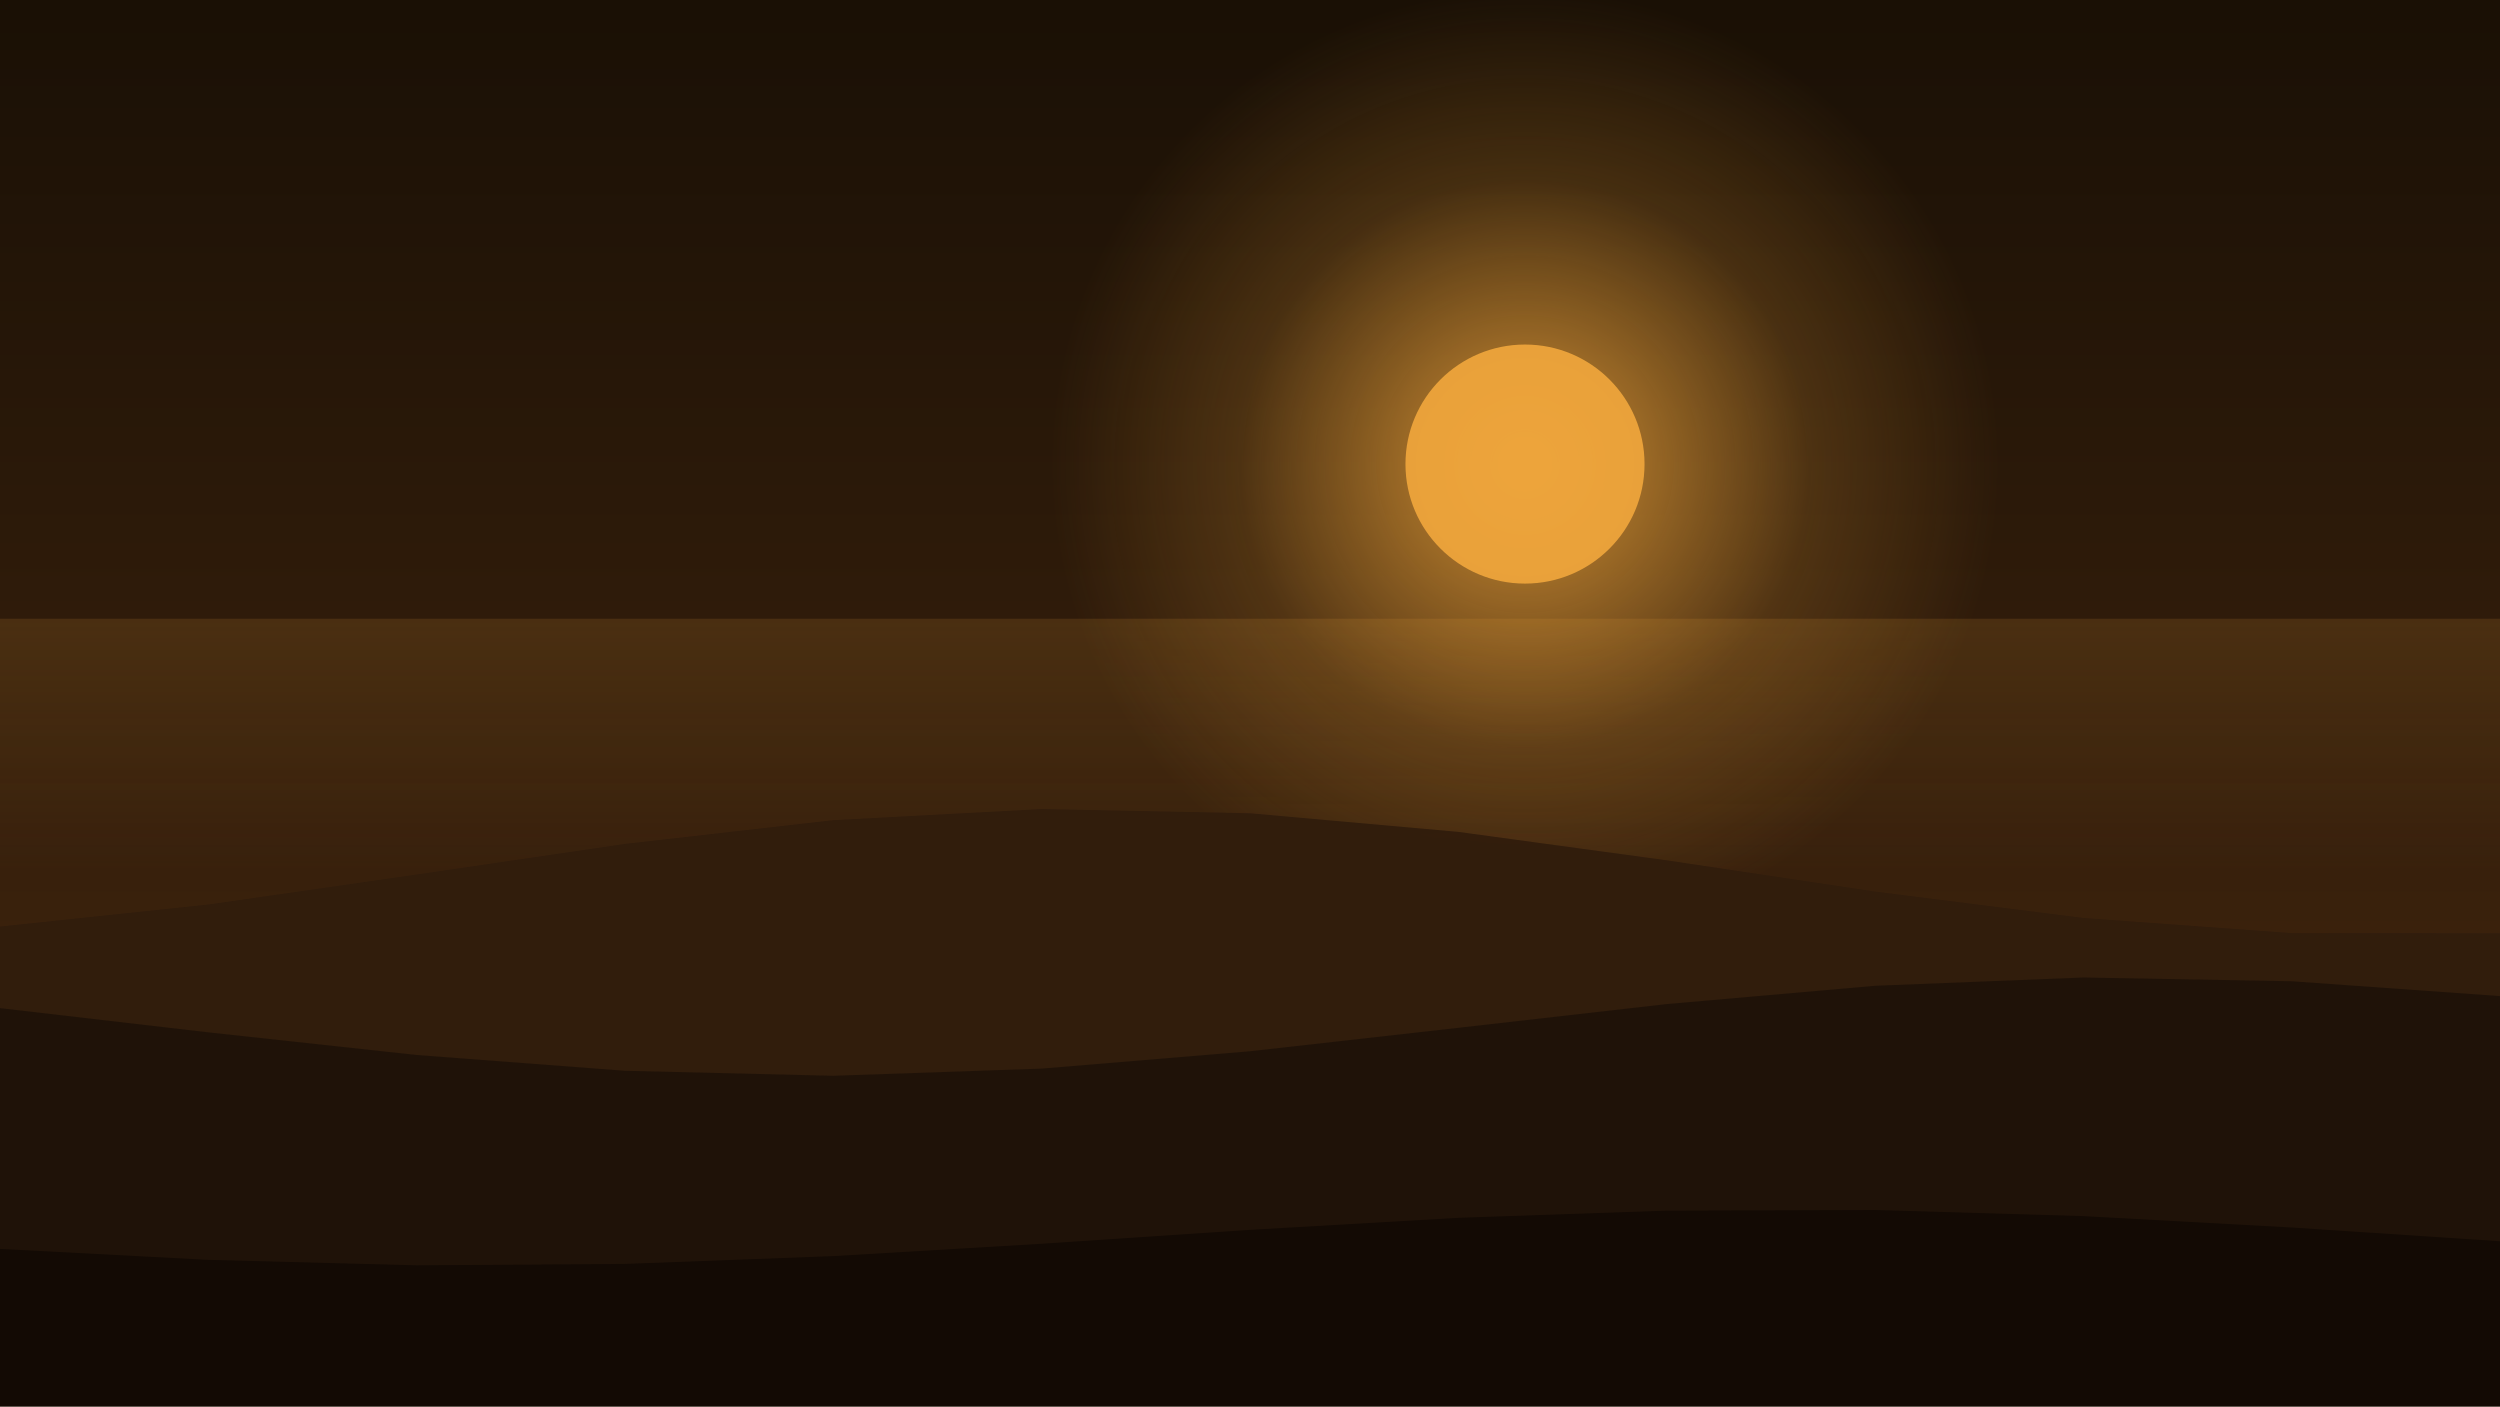
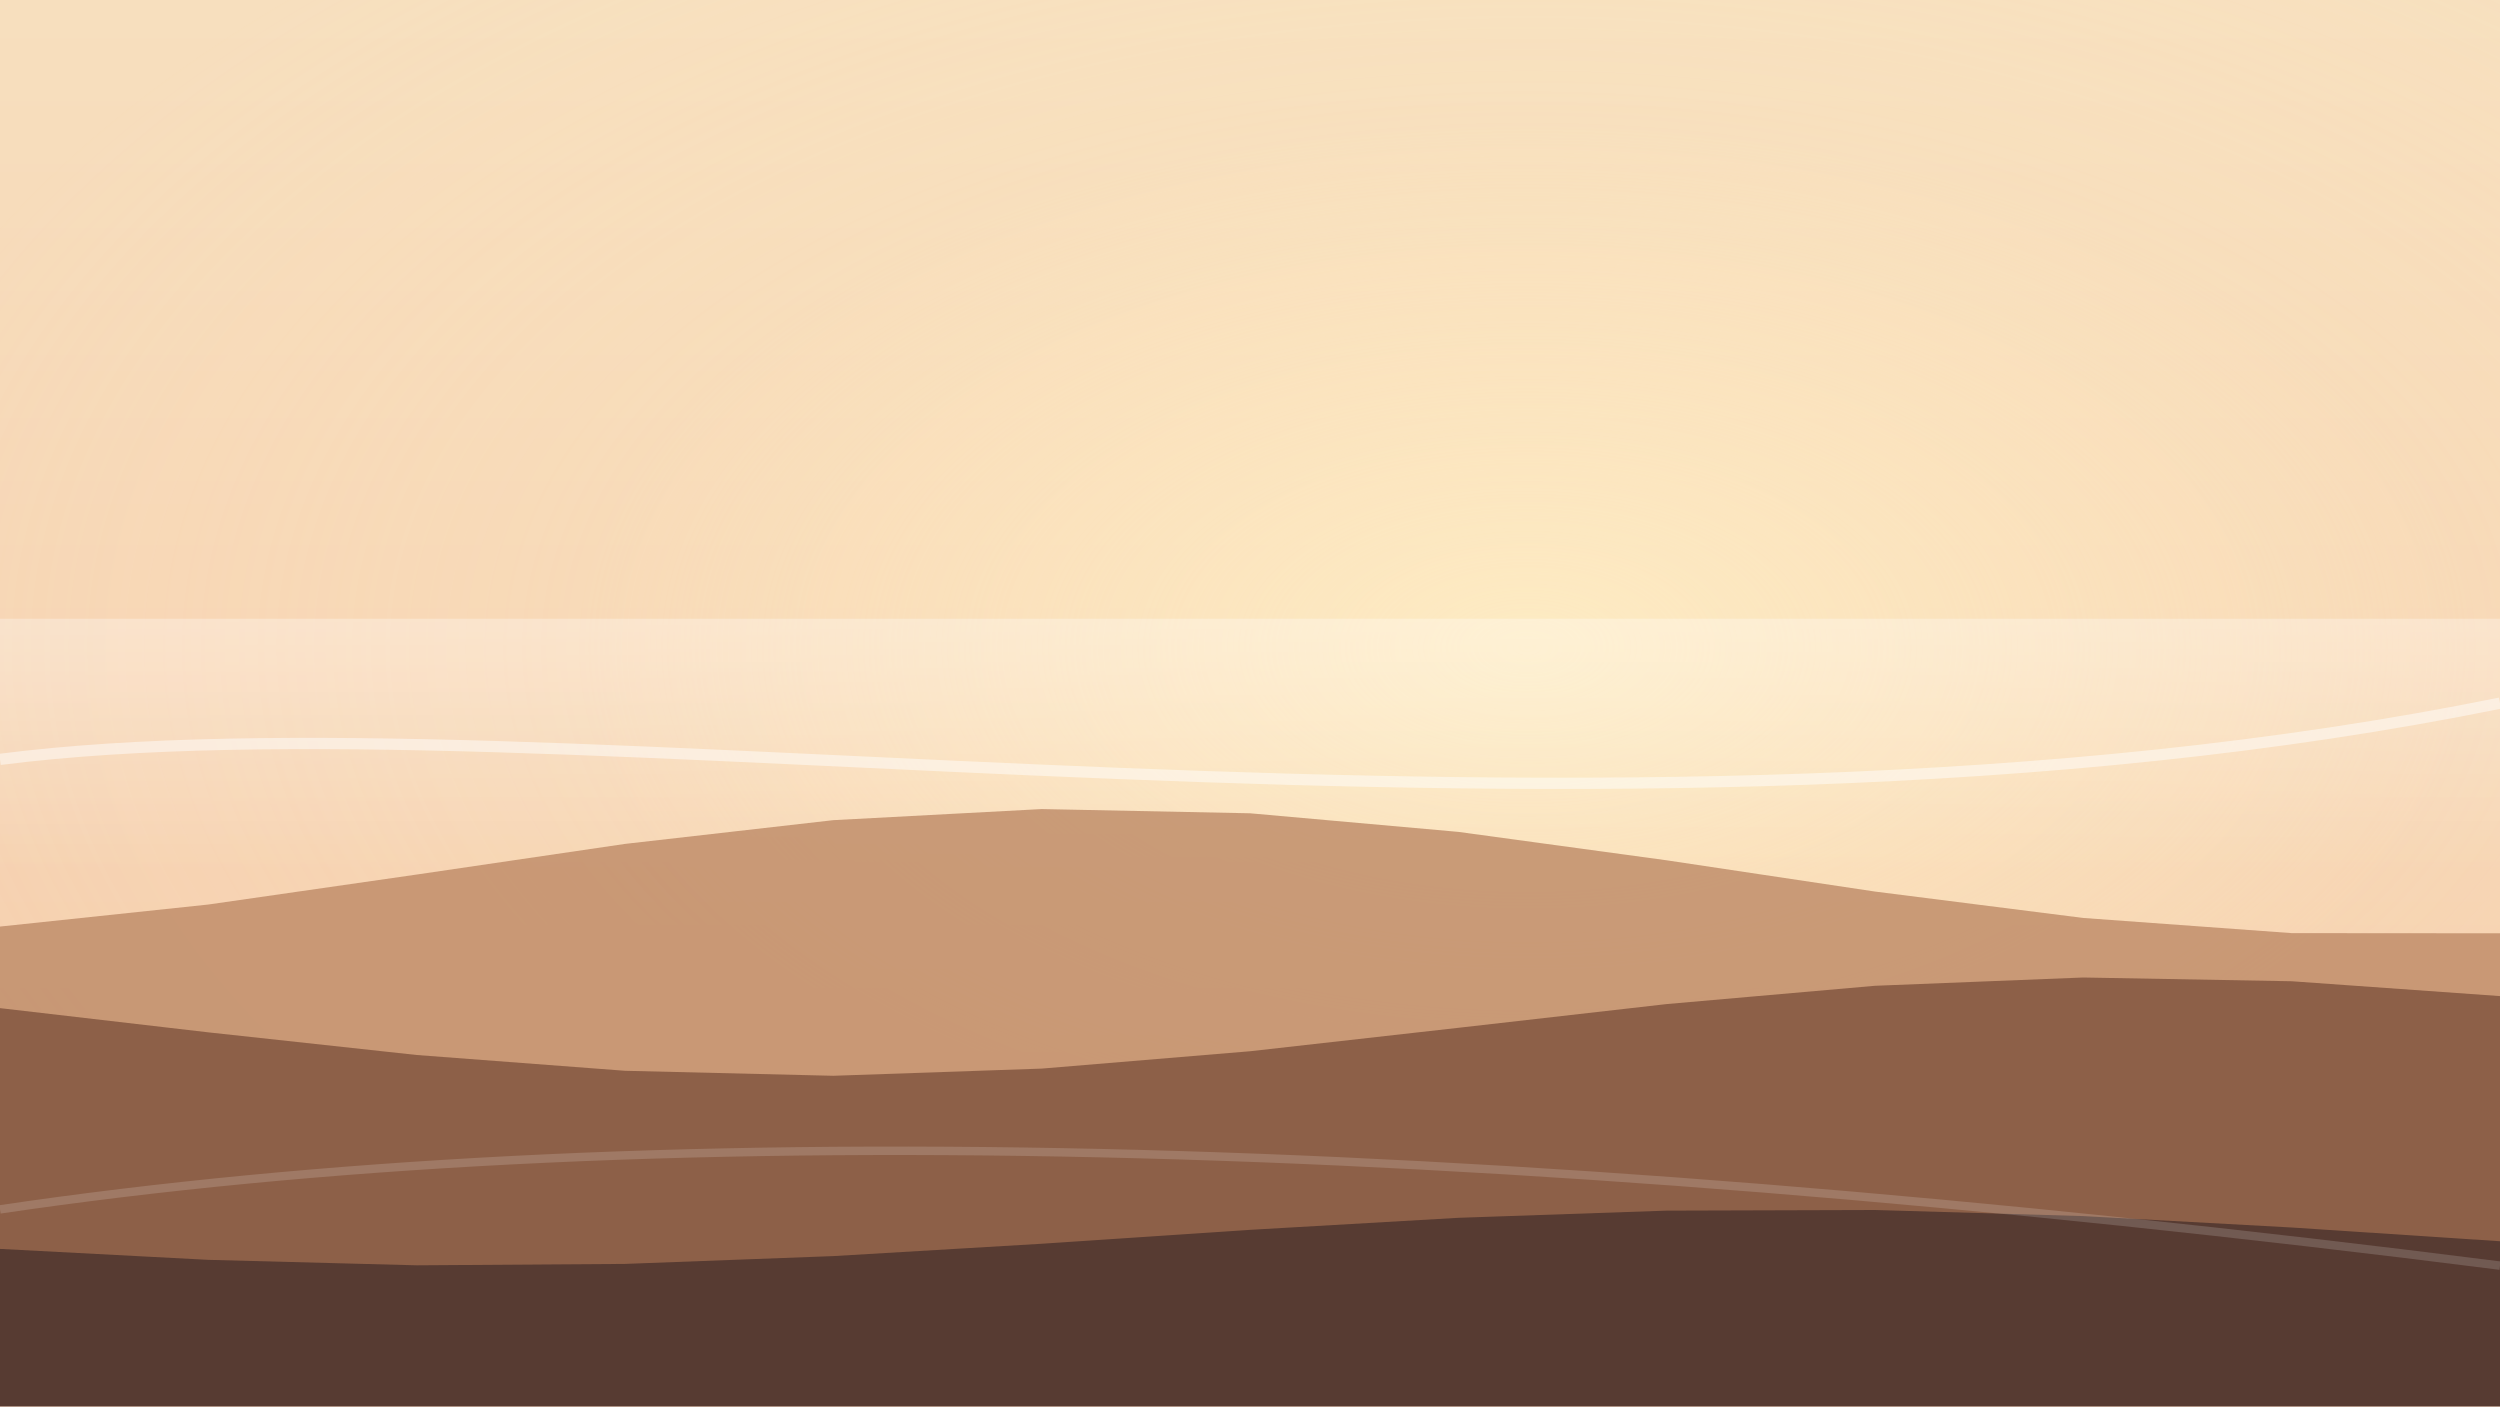
<svg xmlns="http://www.w3.org/2000/svg" viewBox="0 0 1600 900" width="1600" height="900" role="img" aria-label="여행 사진 자리표시자">
  <defs>
    <linearGradient id="sky" x1="0" y1="0" x2="0" y2="1">
-       <stop offset="0%" stop-color="#1a1005" />
-       <stop offset="100%" stop-color="#4a2a10" />
+       <stop offset="0%" stop-color="#f7dfbe" />
+       <stop offset="100%" stop-color="#f6c9a9" />
    </linearGradient>
-     <radialGradient id="glow" cx="50%" cy="50%" r="50%">
-       <stop offset="0%" stop-color="#f0a63c" stop-opacity="0.85" />
-       <stop offset="60%" stop-color="#f0a63c" stop-opacity="0.18" />
-       <stop offset="100%" stop-color="#f0a63c" stop-opacity="0" />
+     <radialGradient id="glow" cx="61%" cy="46%" r="68%">
+       <stop offset="0%" stop-color="#fff0c6" stop-opacity="0.82" />
+       <stop offset="55%" stop-color="#fff0c6" stop-opacity="0.16" />
+       <stop offset="100%" stop-color="#fff0c6" stop-opacity="0" />
    </radialGradient>
    <linearGradient id="haze" x1="0" y1="0" x2="0" y2="1">
-       <stop offset="0%" stop-color="#f0a63c" stop-opacity="0.14" />
-       <stop offset="100%" stop-color="#f0a63c" stop-opacity="0" />
+       <stop offset="0%" stop-color="#ffffff" stop-opacity="0.3" />
+       <stop offset="100%" stop-color="#ffffff" stop-opacity="0" />
    </linearGradient>
  </defs>
  <rect width="1600" height="900" fill="url(#sky)" />
-   <circle cx="976.0" cy="297.0" r="306.0" fill="url(#glow)" />
-   <circle cx="976.0" cy="297.0" r="76.5" fill="#f0a63c" opacity="0.92" />
+   <rect width="1600" height="900" fill="url(#glow)" />
  <rect y="396.0" width="1600" height="162.0" fill="url(#haze)" />
-   <polygon points="0.0,593.0 133.3,578.9 266.7,559.7 400.0,540.1 533.3,524.9 666.7,517.8 800.0,520.5 933.3,532.4 1066.7,550.6 1200.0,570.6 1333.3,587.5 1466.7,597.2 1600.0,597.3 1600,900 0,900" fill="#301c0c" opacity="0.95" />
-   <polygon points="0.0,645.2 133.3,660.7 266.7,675.2 400.0,685.3 533.3,688.5 666.7,683.9 800.0,672.8 933.3,657.8 1066.7,642.6 1200.0,630.9 1333.3,625.6 1466.7,628.0 1600.0,637.5 1600,900 0,900" fill="#1f1208" />
-   <polygon points="0.0,799.3 133.3,806.3 266.7,809.8 400.0,808.9 533.3,803.9 666.7,796.0 800.0,787.1 933.3,779.4 1066.7,774.8 1200.0,774.4 1333.3,778.3 1466.7,785.6 1600.0,794.4 1600,900 0,900" fill="#130a04" />
+   <path d="M0 486.0 C 352.0 441.0, 1024.0 567.0, 1600 450.0" fill="none" stroke="#ffffff" stroke-opacity="0.48" stroke-width="7.2" />
+   <polygon points="0.0,593.0 133.3,578.9 266.7,559.7 400.0,540.1 533.3,524.9 666.7,517.8 800.0,520.5 933.3,532.4 1066.7,550.6 1200.0,570.6 1333.3,587.5 1466.7,597.2 1600.0,597.3 1600,900 0,900" fill="#be8b68" opacity="0.82" />
+   <polygon points="0.0,645.2 133.3,660.7 266.7,675.2 400.0,685.3 533.3,688.5 666.7,683.9 800.0,672.8 933.3,657.8 1066.7,642.6 1200.0,630.9 1333.3,625.6 1466.7,628.0 1600.0,637.5 1600,900 0,900" fill="#8d6048" />
+   <polygon points="0.0,799.3 133.3,806.3 266.7,809.8 400.0,808.9 533.3,803.9 666.7,796.0 800.0,787.1 933.3,779.4 1066.7,774.8 1200.0,774.4 1333.3,778.3 1466.7,785.6 1600.0,794.4 1600,900 0,900" fill="#573b32" />
+   <path d="M0 774.0 Q 608.0 684.0 1600 810.0" fill="none" stroke="#ffffff" stroke-opacity="0.16" stroke-width="5.4" />
</svg>
